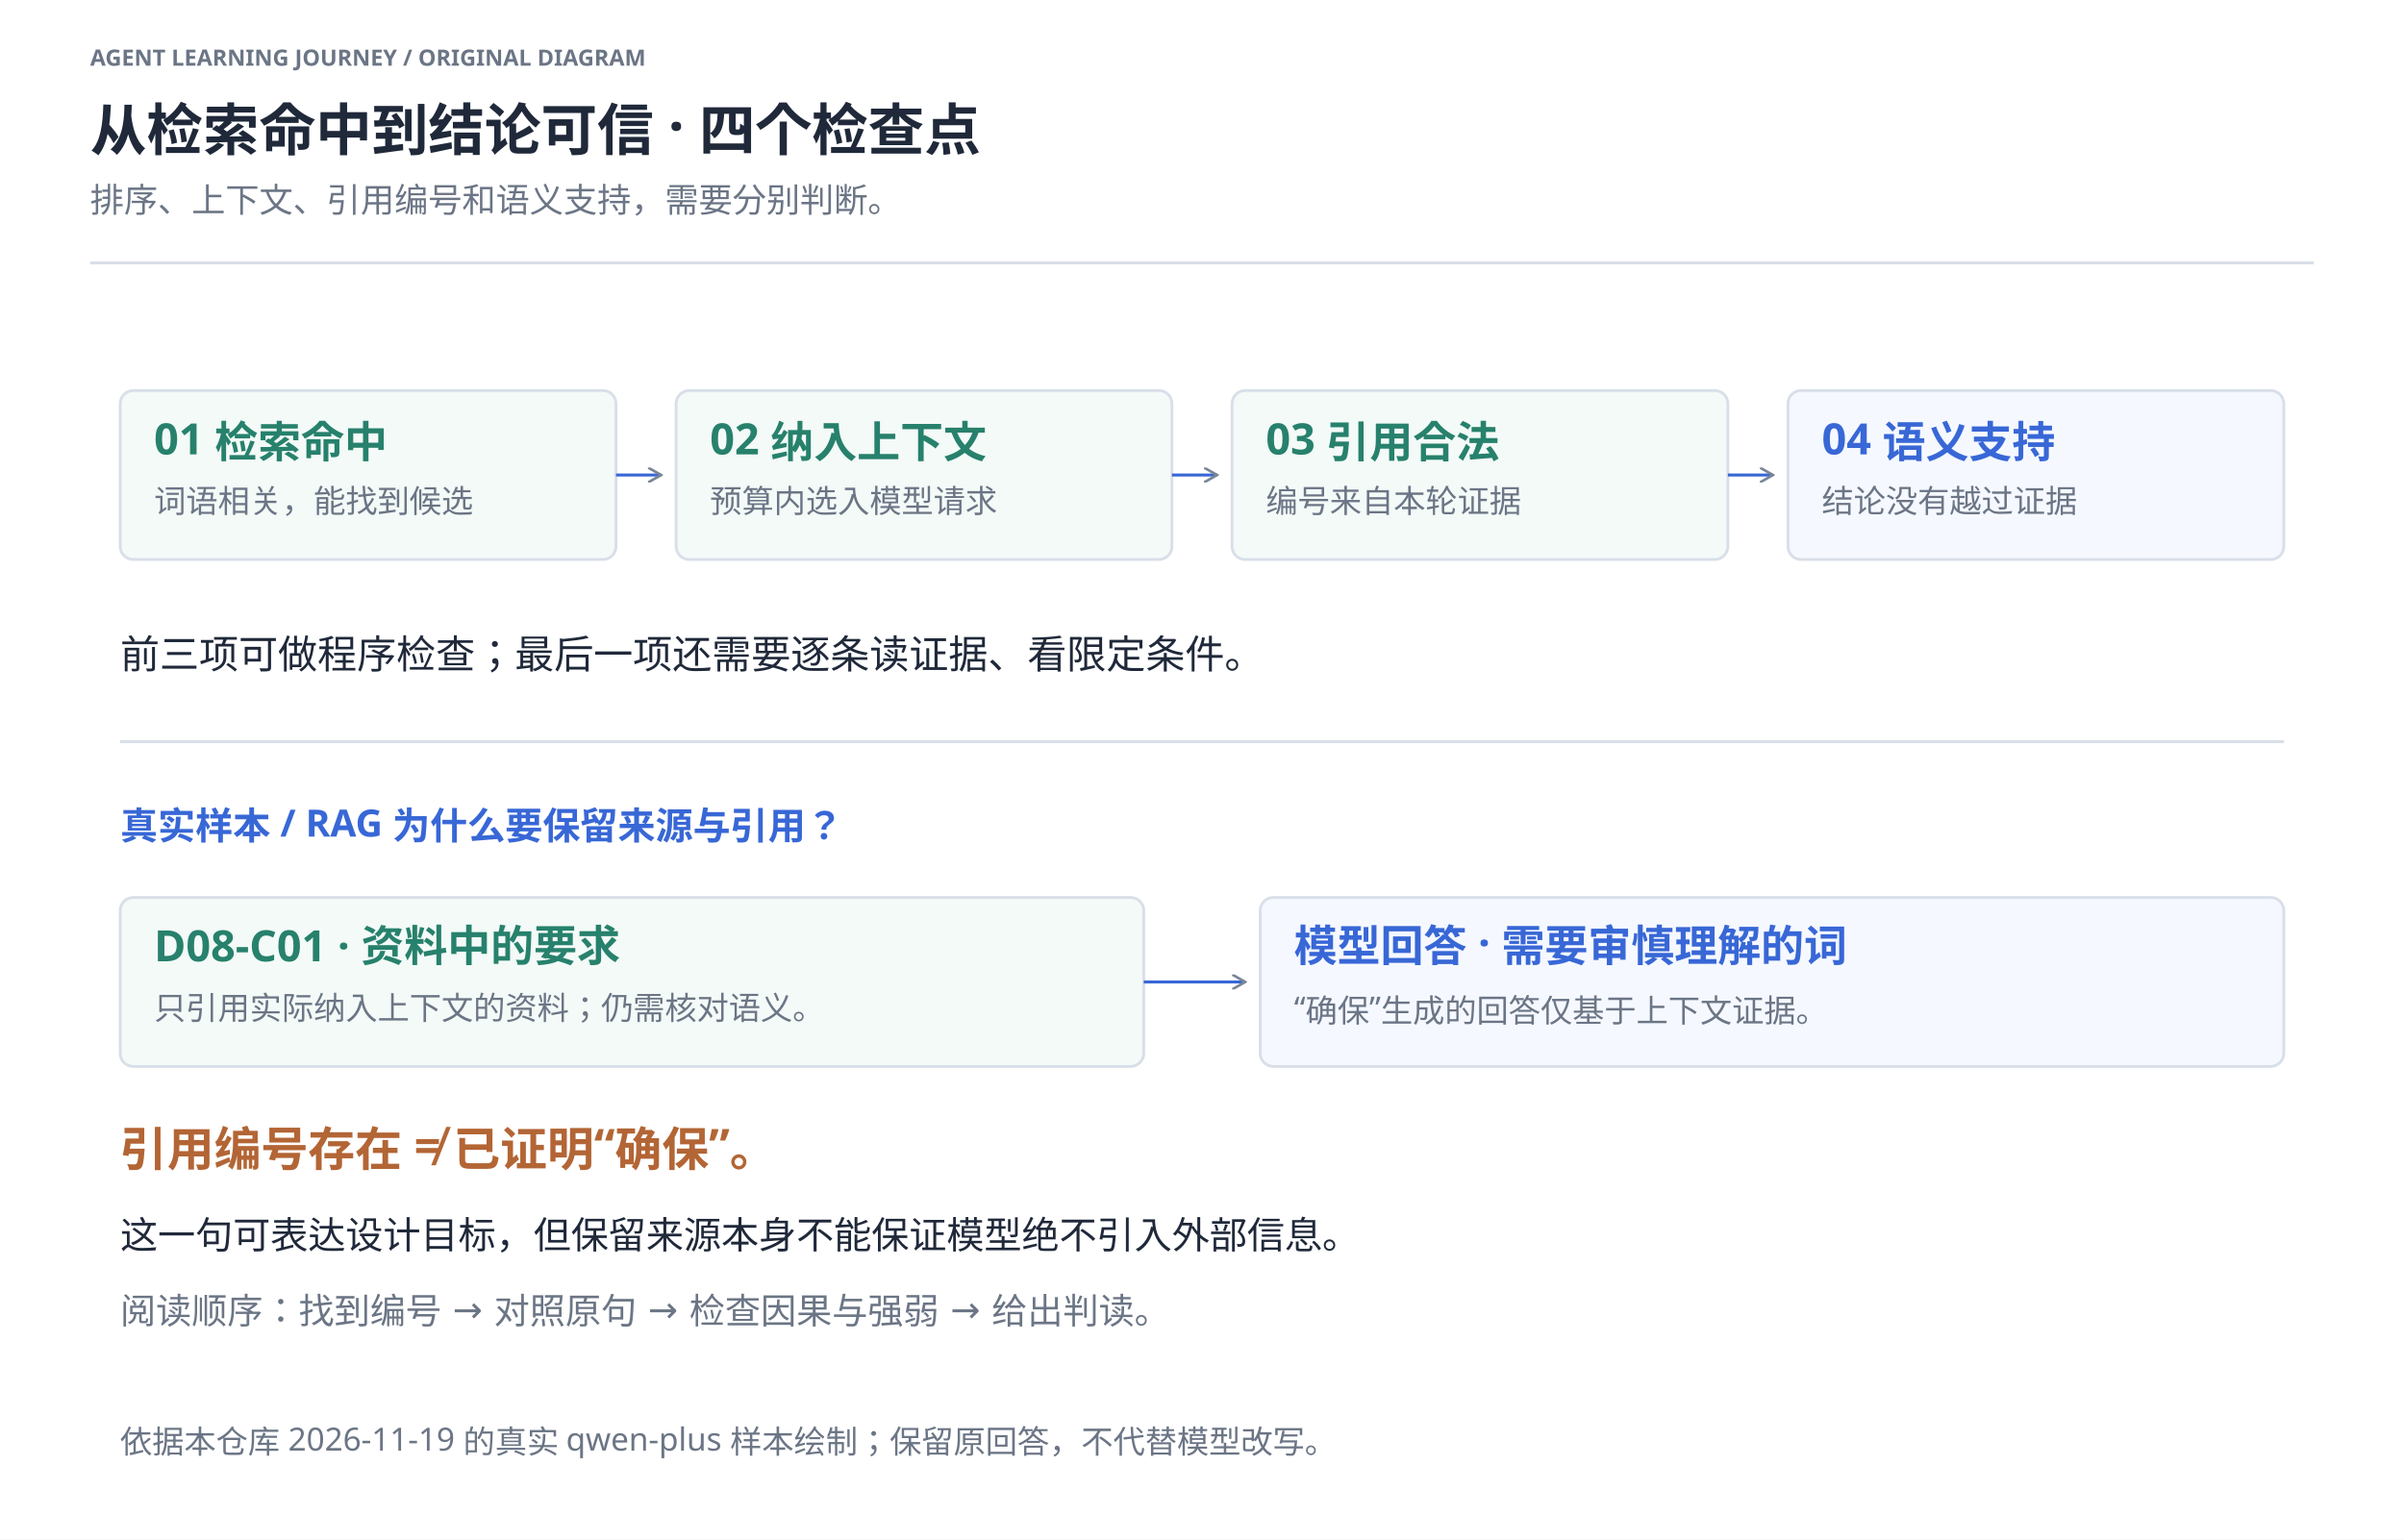
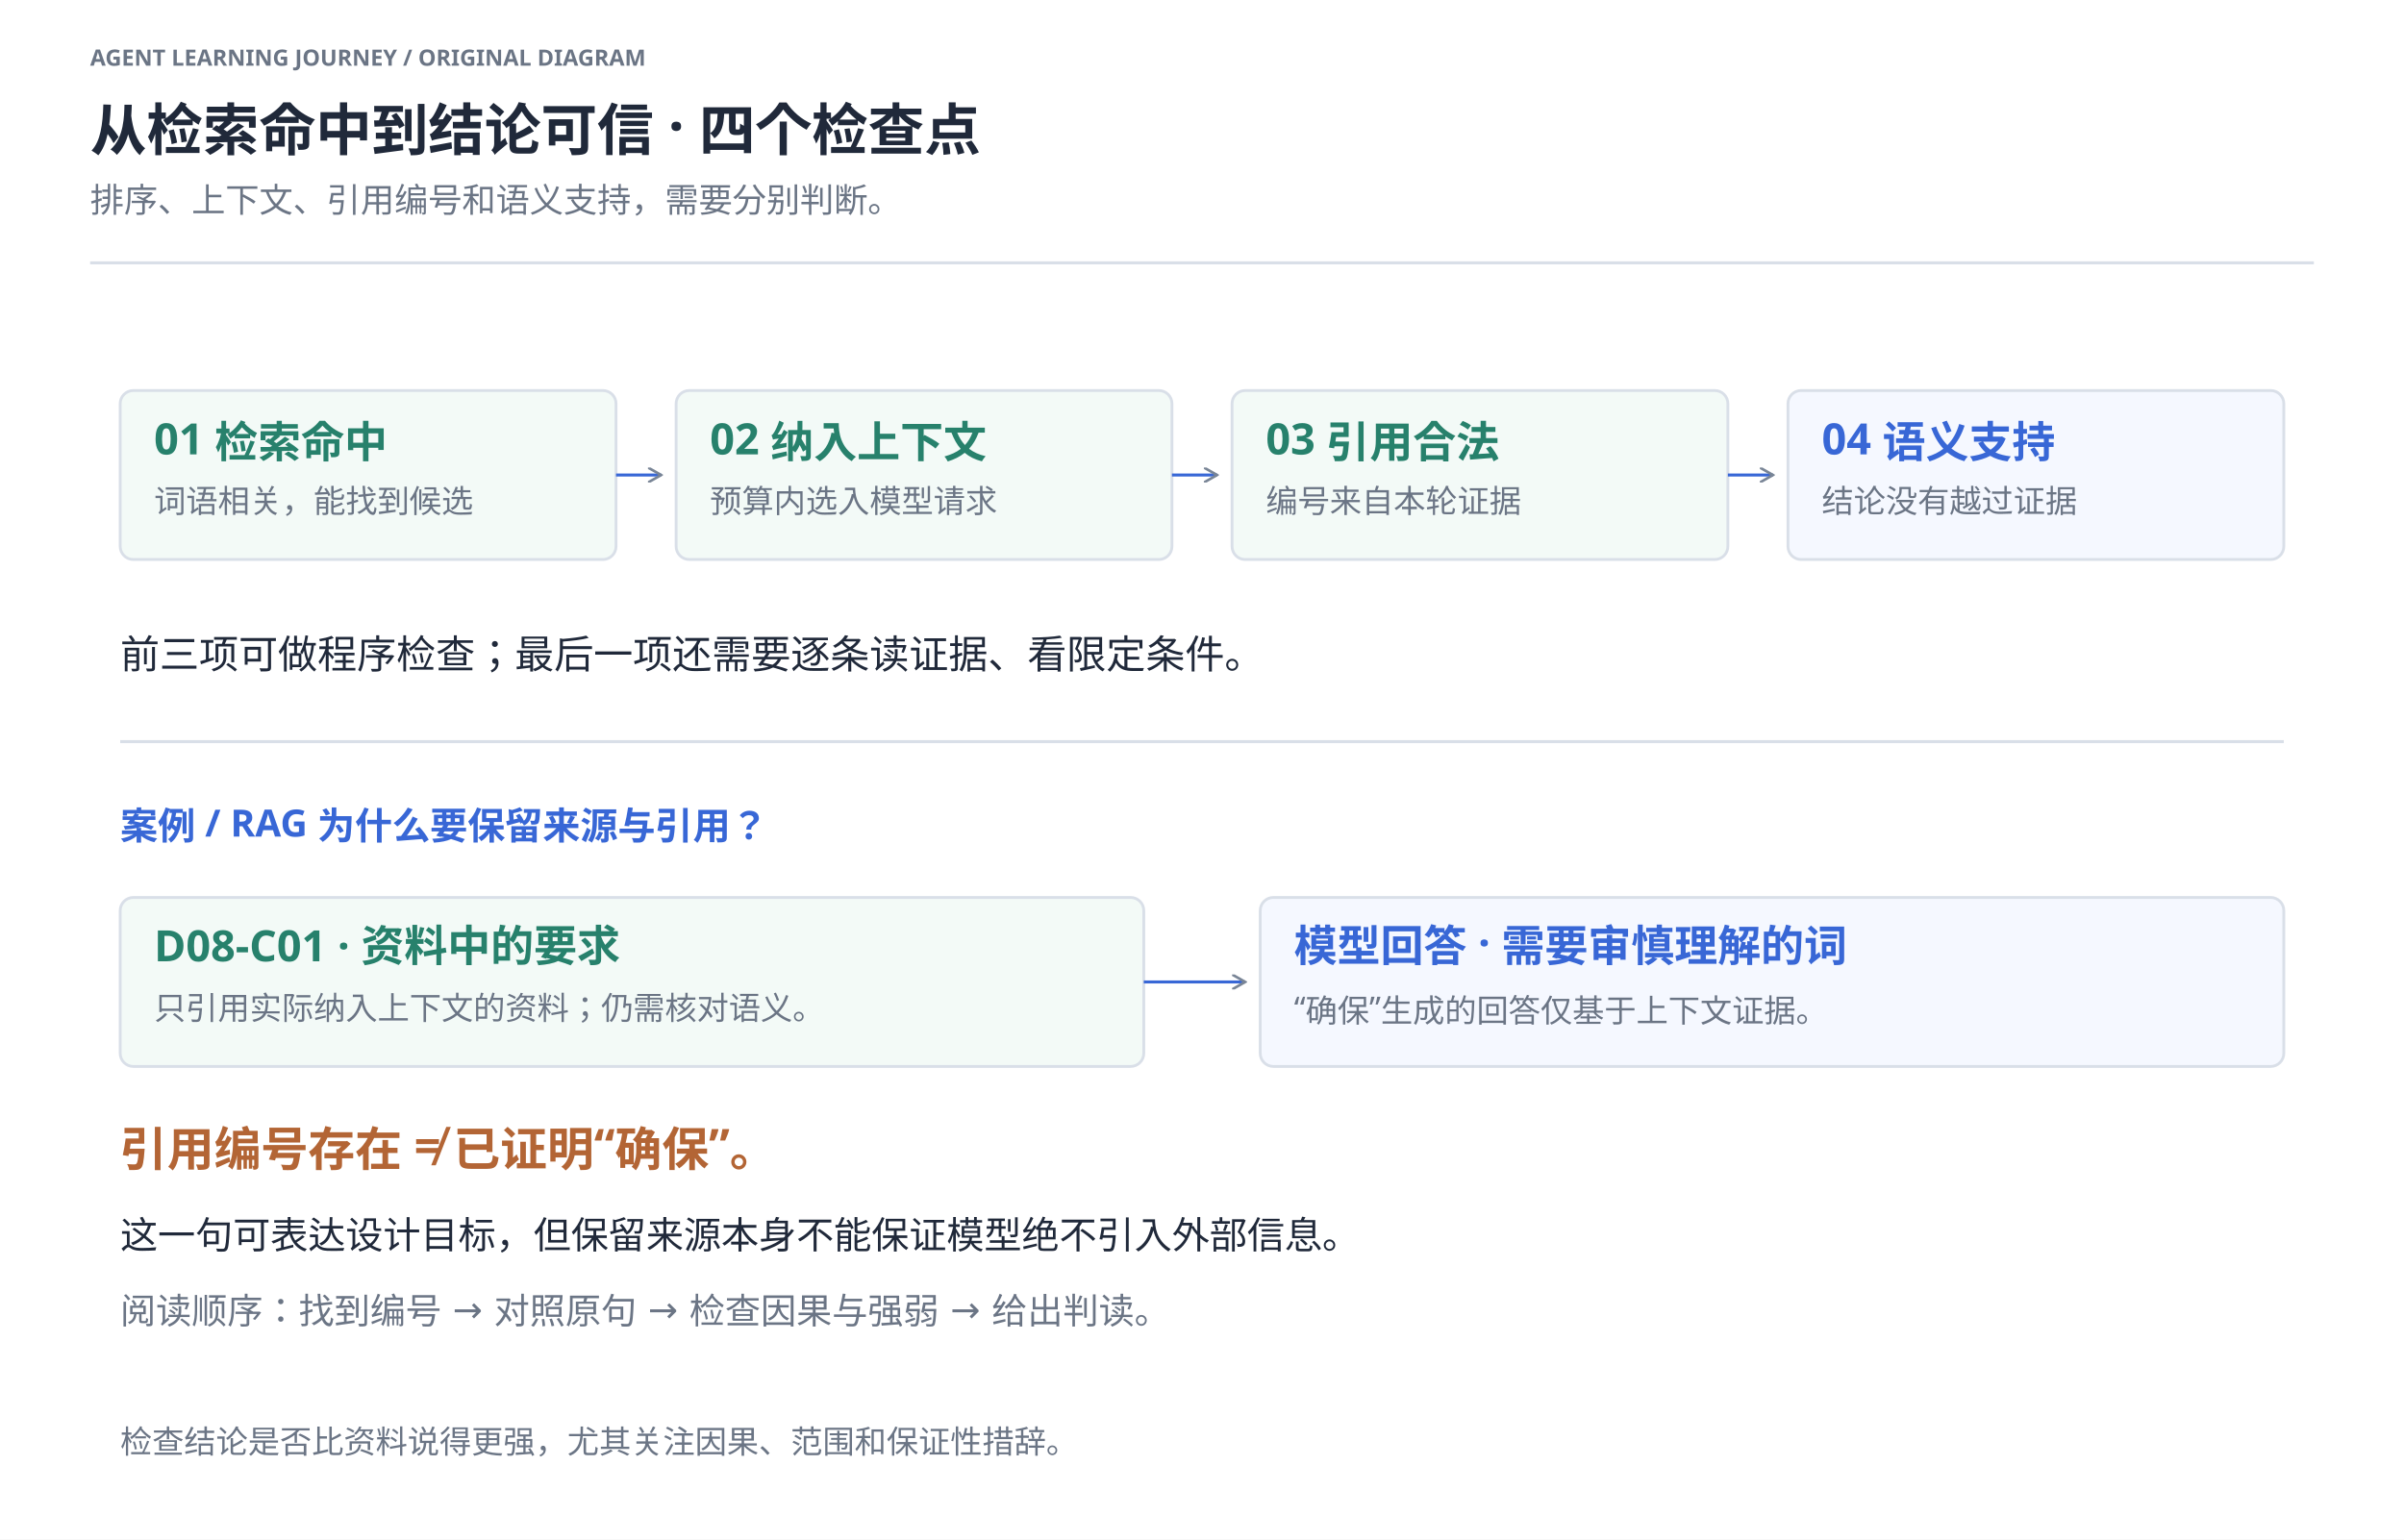
<svg xmlns="http://www.w3.org/2000/svg" width="1280" height="820" viewBox="0 0 1280 820" role="img" aria-labelledby="title desc">
  <defs>
    <marker id="arrow" markerWidth="8" markerHeight="8" refX="7" refY="4" orient="auto" markerUnits="userSpaceOnUse">
      <path d="M0 0L7 4L0 8" fill="none" stroke="#798596" stroke-width="1.4" />
    </marker>
  </defs>
  <rect width="1280" height="820" fill="white" />
  <g font-family="Segoe UI, Microsoft YaHei, sans-serif">
    <text x="48" y="35" font-size="12" fill="#6B7585" font-weight="600" text-anchor="start">AGENT LEARNING JOURNEY  /  ORIGINAL DIAGRAM</text>
    <text x="48" y="80" font-size="30" fill="#20293A" font-weight="600" text-anchor="start">从检索命中到结论可信 · 四个检查点</text>
    <text x="48" y="113" font-size="18" fill="#6B7585" font-weight="400" text-anchor="start">排序、上下文、引用编号和语义支持，需要分别判断。</text>
    <path d="M48 140L1232 140" fill="none" stroke="#D9DFE8" stroke-width="1.6" />
    <rect x="64" y="208" width="264" height="90" rx="7" fill="#F3FAF7" stroke="#D9DFE8" stroke-width="1.5" />
    <text x="82" y="242" font-size="23" fill="#27816C" font-weight="600" text-anchor="start">01  检索命中</text>
    <text x="82" y="273" font-size="17" fill="#6B7585" font-weight="400" text-anchor="start">词语相关，能找到候选</text>
    <rect x="360" y="208" width="264" height="90" rx="7" fill="#F3FAF7" stroke="#D9DFE8" stroke-width="1.5" />
    <text x="378" y="242" font-size="23" fill="#27816C" font-weight="600" text-anchor="start">02  纳入上下文</text>
    <text x="378" y="273" font-size="17" fill="#6B7585" font-weight="400" text-anchor="start">预算内选入模型请求</text>
    <rect x="656" y="208" width="264" height="90" rx="7" fill="#F3FAF7" stroke="#D9DFE8" stroke-width="1.5" />
    <text x="674" y="242" font-size="23" fill="#27816C" font-weight="600" text-anchor="start">03  引用合法</text>
    <text x="674" y="273" font-size="17" fill="#6B7585" font-weight="400" text-anchor="start">编号来自本轮证据</text>
    <rect x="952" y="208" width="264" height="90" rx="7" fill="#F5F8FF" stroke="#D9DFE8" stroke-width="1.5" />
    <text x="970" y="242" font-size="23" fill="#3867D6" font-weight="600" text-anchor="start">04  语义支持</text>
    <text x="970" y="273" font-size="17" fill="#6B7585" font-weight="400" text-anchor="start">结论没有越过证据</text>
    <path d="M328 253L352 253" fill="none" stroke="#3867D6" stroke-width="1.6" marker-end="url(#arrow)" />
    <path d="M624 253L648 253" fill="none" stroke="#3867D6" stroke-width="1.6" marker-end="url(#arrow)" />
    <path d="M920 253L944 253" fill="none" stroke="#3867D6" stroke-width="1.6" marker-end="url(#arrow)" />
    <text x="64" y="356" font-size="21" fill="#20293A" font-weight="400" text-anchor="start">前三项可做程序检查；最后一项还需要逐条读证据、看限定条件。</text>
    <path d="M64 395L1216 395" fill="none" stroke="#D9DFE8" stroke-width="1.6" />
-     <text x="64" y="447" font-size="20" fill="#3867D6" font-weight="600" text-anchor="start">真实样本  /  RAG 为什么要保留来源与引用？</text>
+     <text x="64" y="447" font-size="20" fill="#3867D6" font-weight="600" text-anchor="start">案例  /  RAG 为什么要保留来源与引用？</text>
    <rect x="64" y="478" width="545" height="90" rx="7" fill="#F3FAF7" stroke="#D9DFE8" stroke-width="1.5" />
    <text x="82" y="512" font-size="23" fill="#27816C" font-weight="600" text-anchor="start">D08-C01 · 资料中的要求</text>
    <text x="82" y="543" font-size="17" fill="#6B7585" font-weight="400" text-anchor="start">只引用实际纳入上下文的资料；仍需核对语义。</text>
    <rect x="671" y="478" width="545" height="90" rx="7" fill="#F5F8FF" stroke="#D9DFE8" stroke-width="1.5" />
    <text x="689" y="512" font-size="23" fill="#3867D6" font-weight="600" text-anchor="start">模型回答 · 需要审慎理解的词</text>
    <text x="689" y="543" font-size="17" fill="#6B7585" font-weight="400" text-anchor="start">“确保”生成的回答仅基于上下文证据。</text>
    <path d="M609 523L663 523" fill="none" stroke="#3867D6" stroke-width="1.6" marker-end="url(#arrow)" />
    <text x="64" y="621" font-size="25" fill="#B36535" font-weight="600" text-anchor="start">引用编号存在 ≠ 已证明“确保”。</text>
    <text x="64" y="665" font-size="20" fill="#20293A" font-weight="400" text-anchor="start">这一句可表达设计目标，但保留来源本身不能保证模型绝不引入外部信息。</text>
    <text x="64" y="705" font-size="19" fill="#6B7585" font-weight="400" text-anchor="start">阅读顺序：找到编号 → 对照原句 → 检查因果与强弱 → 给出判读。</text>
-     <text x="64" y="774" font-size="17" fill="#6B7585" font-weight="400" text-anchor="start">依据本仓库 2026-11-19 的真实 qwen-plus 样本绘制；保留原回答，不代替模型改写。</text>
+     <text x="64" y="774" font-size="17" fill="#6B7585" font-weight="400" text-anchor="start">检查结论是否比资料说得更强，尤其关注因果、范围和保证性措辞。</text>
  </g>
</svg>
